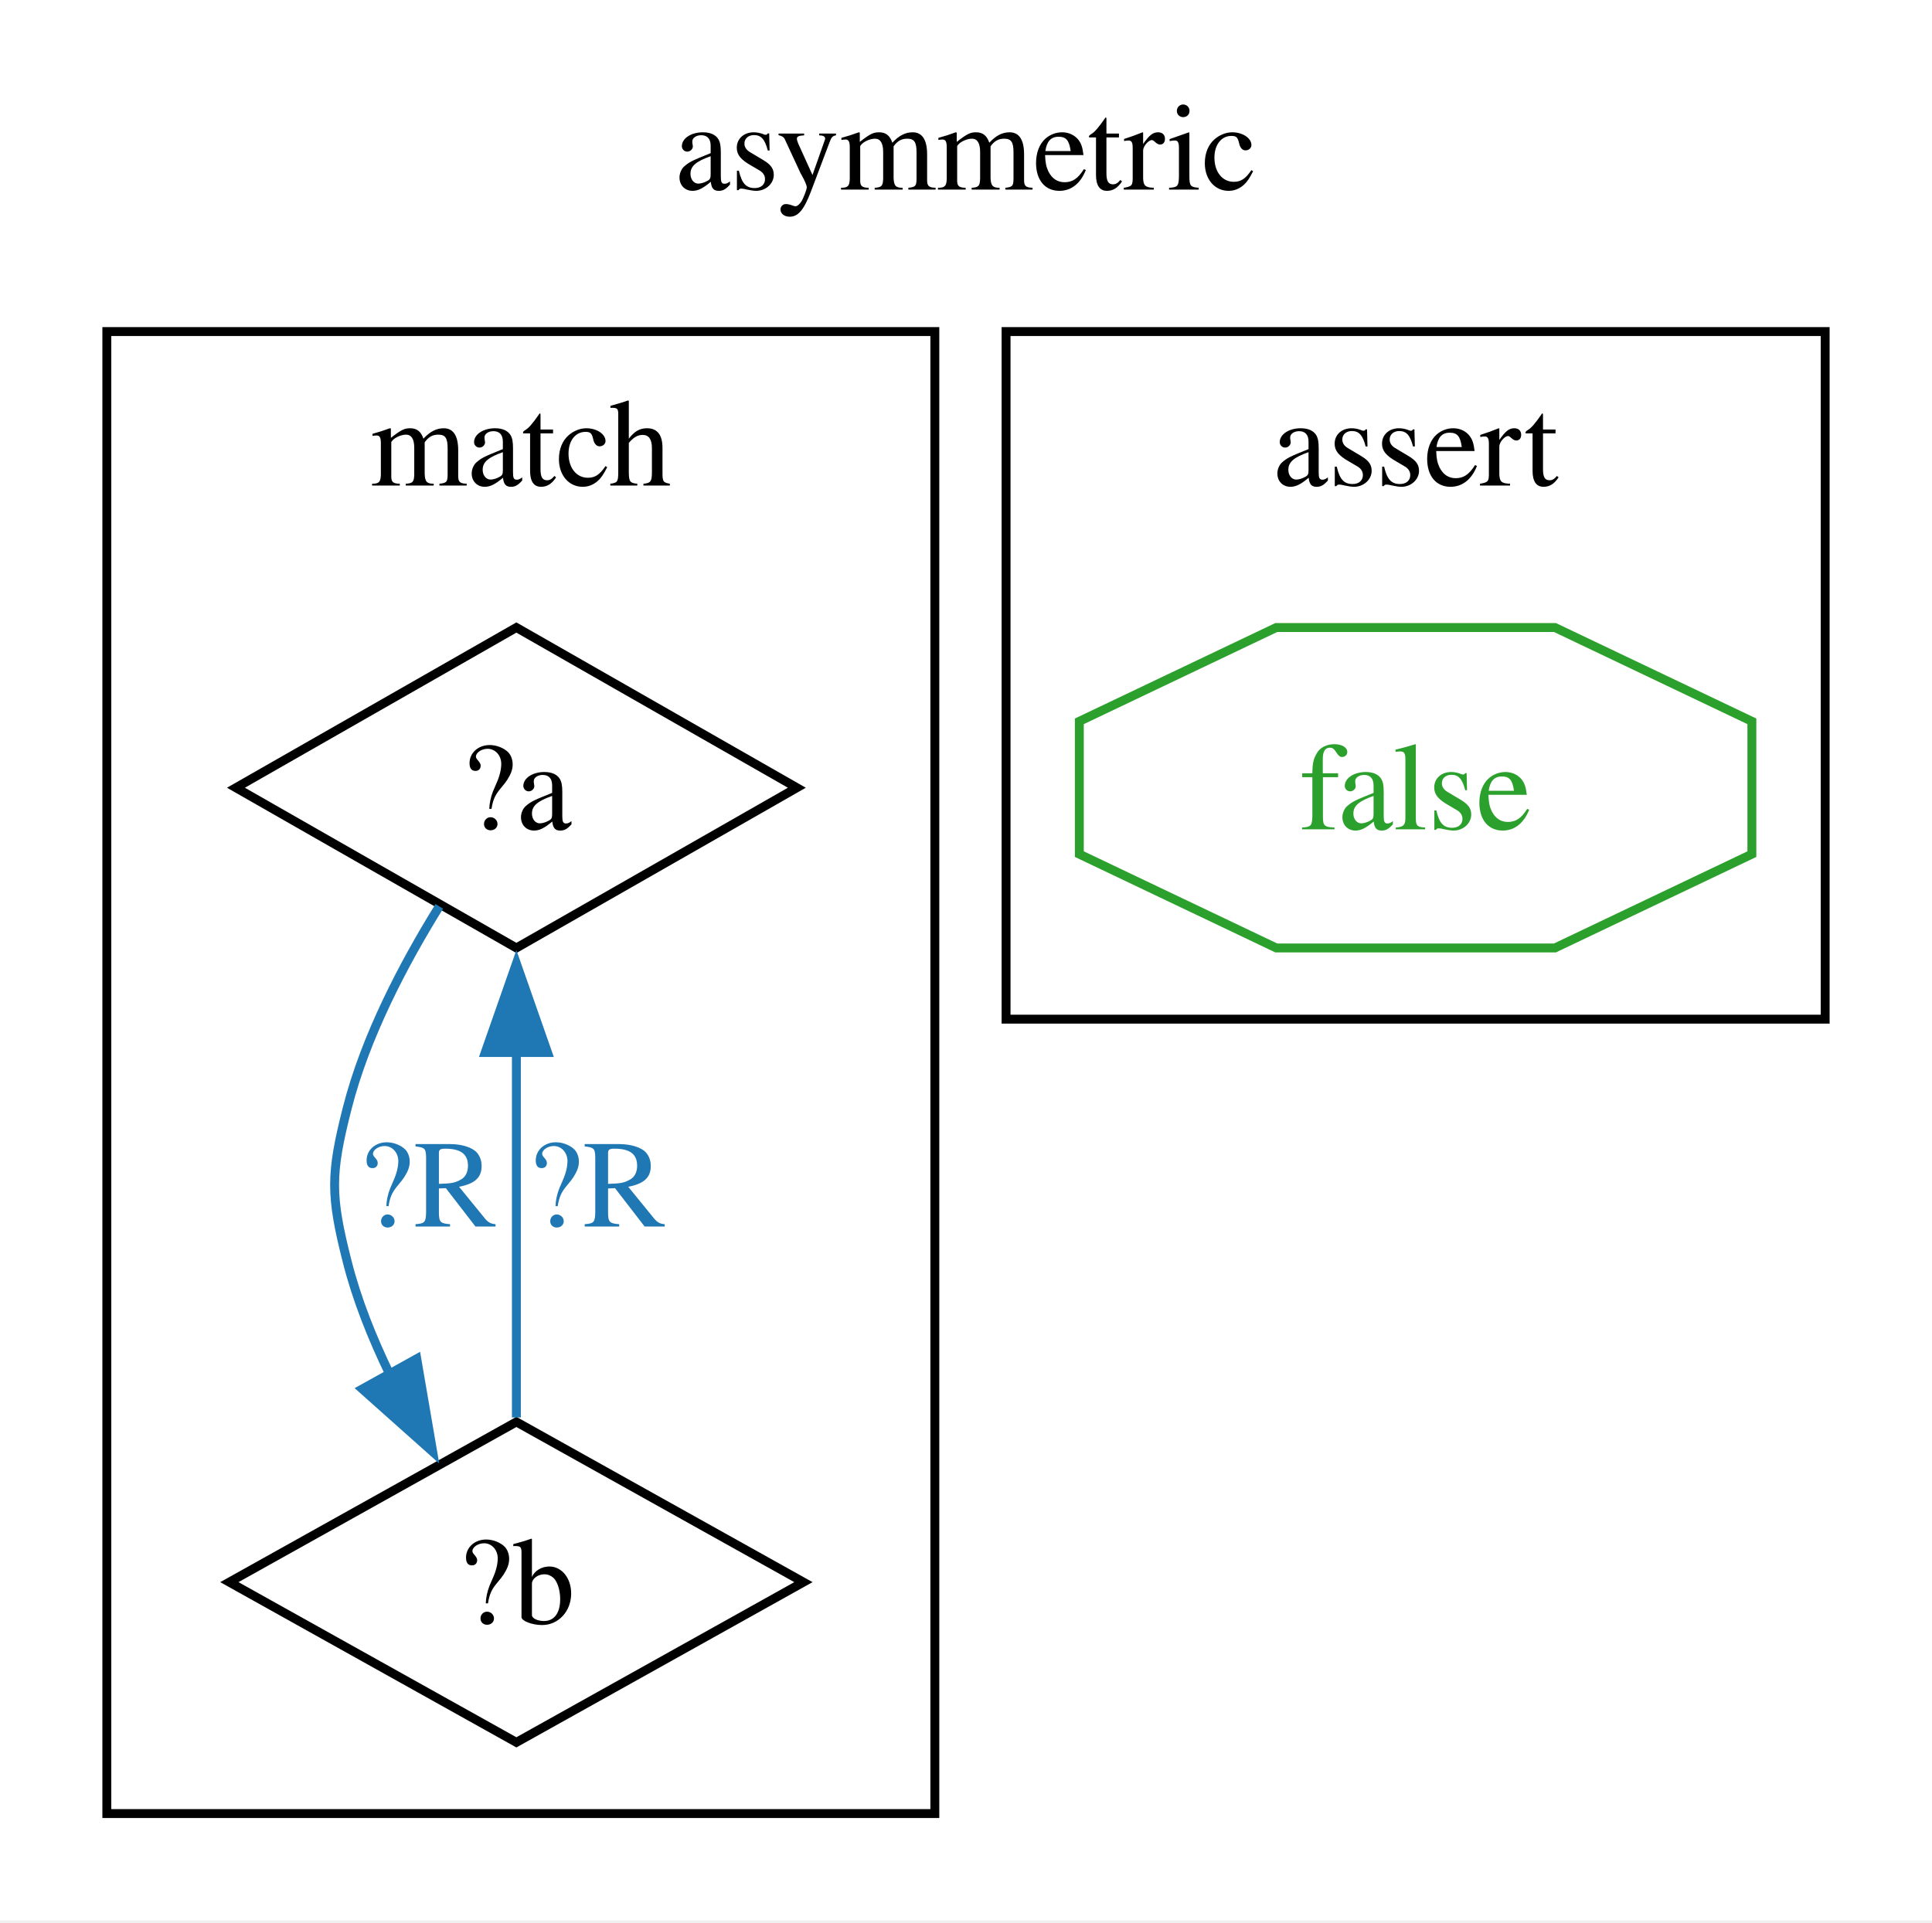
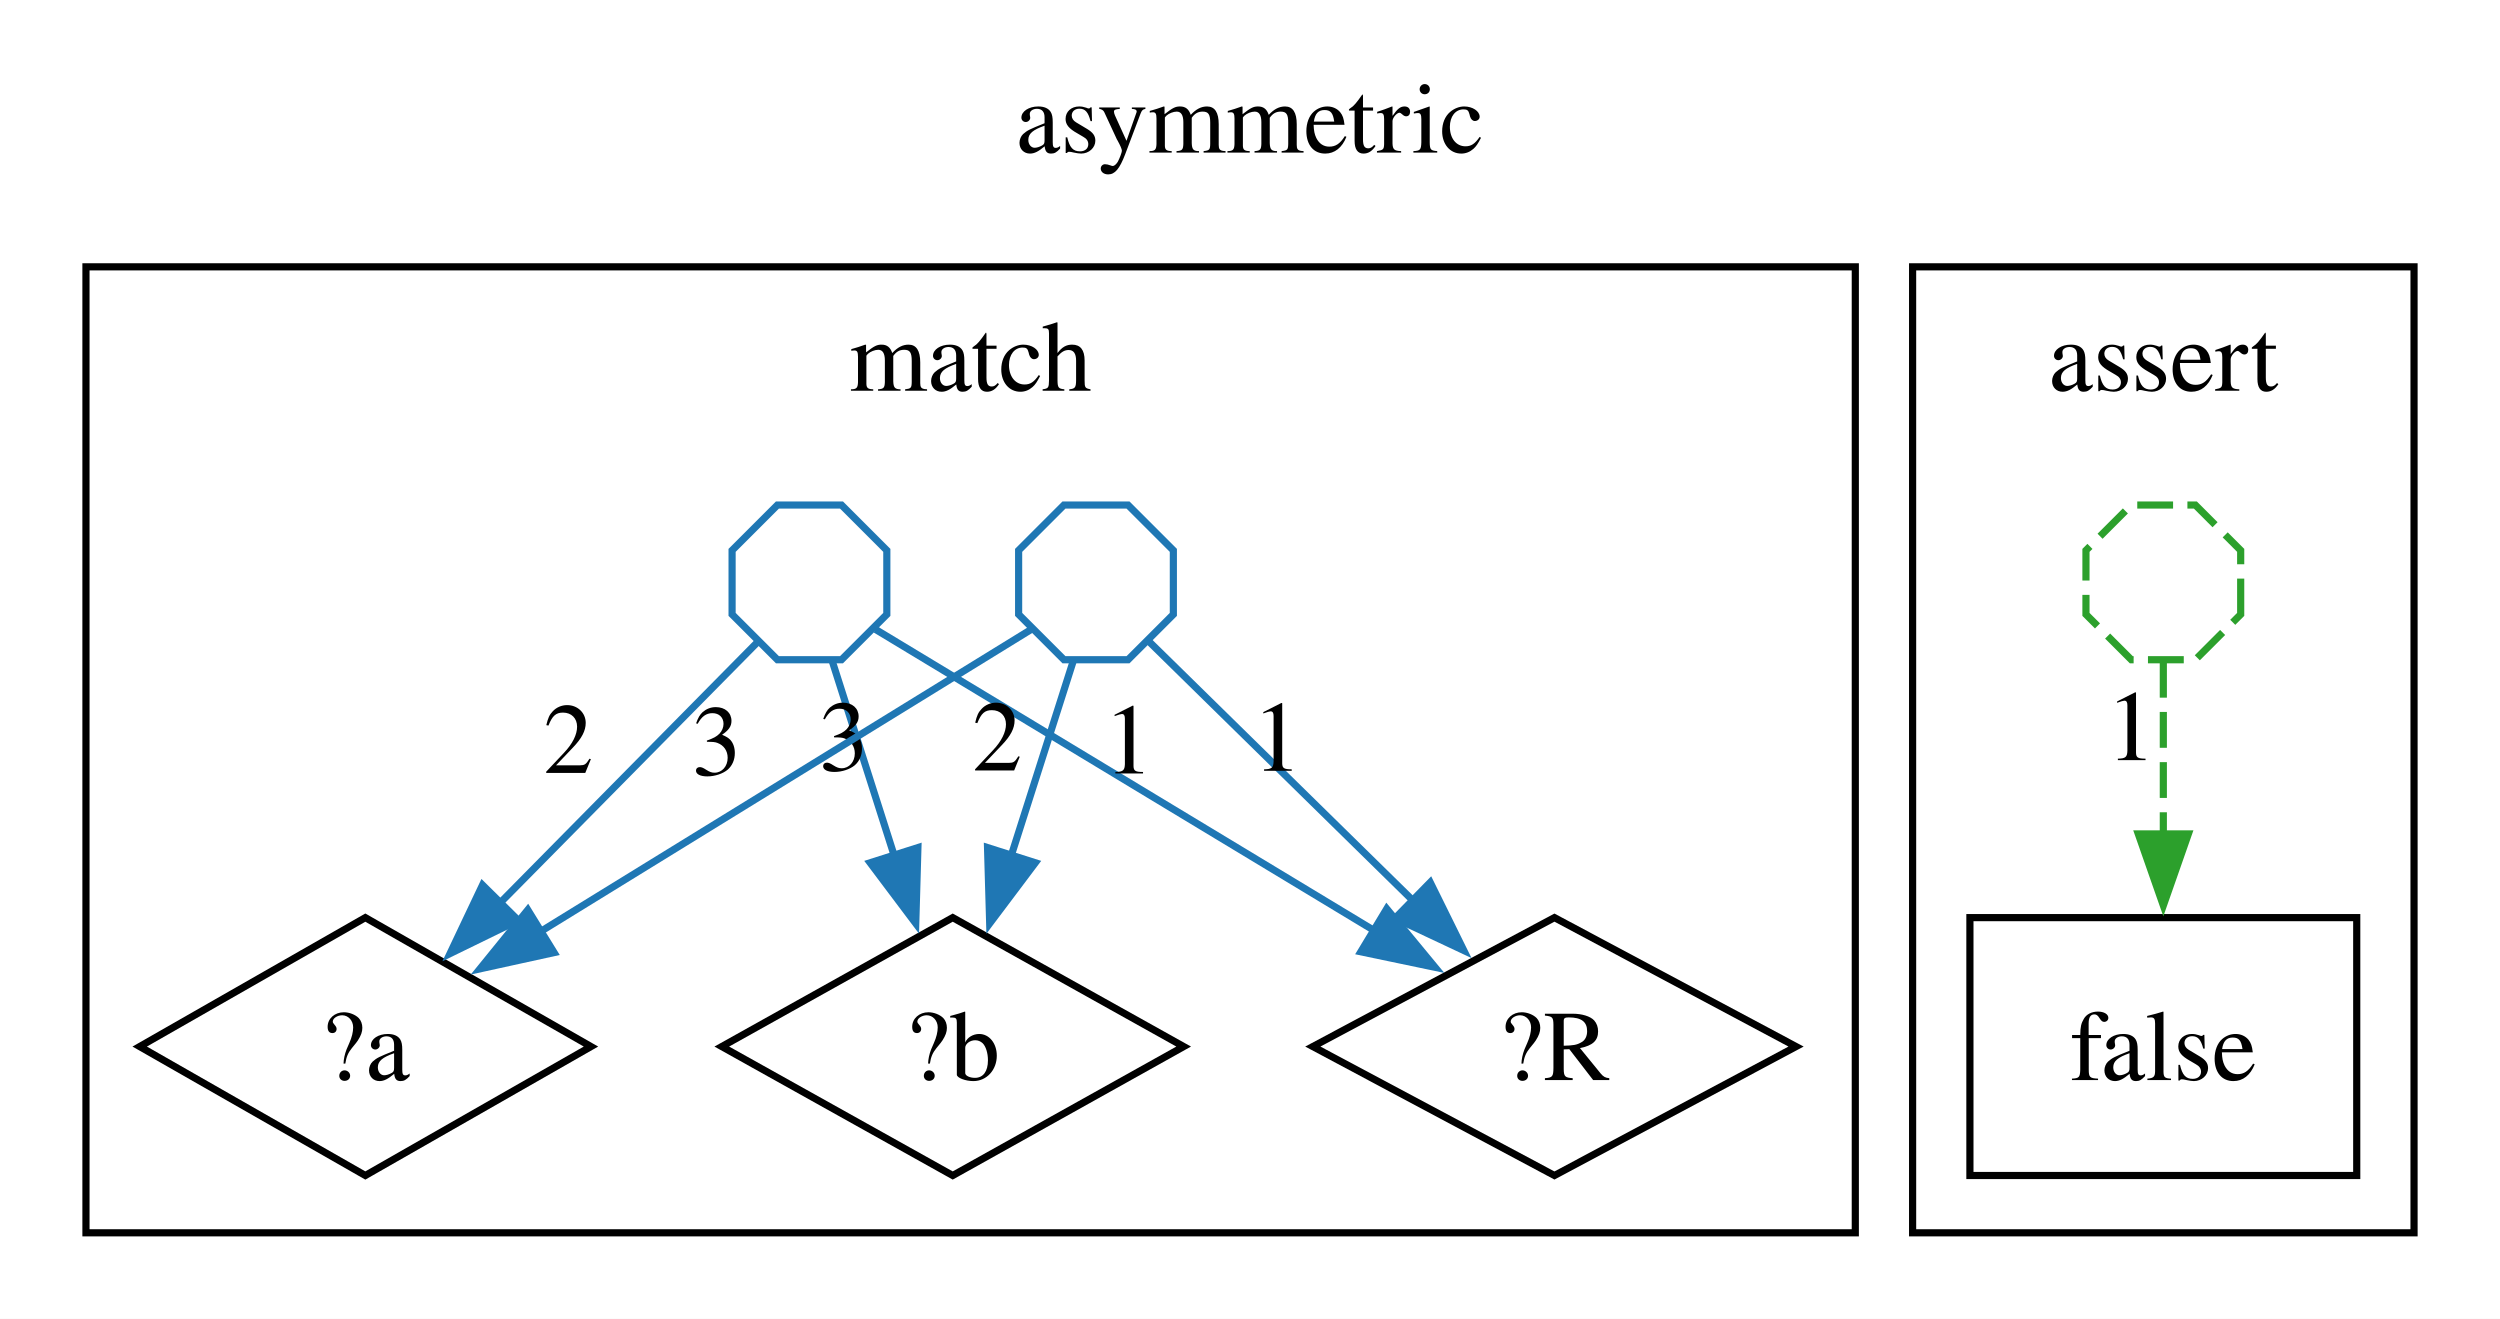
- <svg xmlns="http://www.w3.org/2000/svg" width="217pt" height="216pt" viewBox="0.00 0.00 217.00 216.00">
-   <g id="graph0" class="graph" transform="scale(1 1) rotate(0) translate(4 211.75)">
-     <polygon fill="white" stroke="none" points="-4,4 -4,-211.75 213,-211.75 213,4 -4,4" />
-     <text xml:space="preserve" text-anchor="middle" x="104.5" y="-190.45" font-family="Times,serif" font-size="14.00">asymmetric</text>
+ <svg xmlns="http://www.w3.org/2000/svg" width="349pt" height="184pt" viewBox="0.00 0.00 349.00 184.00">
+   <g id="graph0" class="graph" transform="scale(1 1) rotate(0) translate(4 180.1)">
+     <polygon fill="white" stroke="none" points="-4,4 -4,-180.1 345,-180.1 345,4 -4,4" />
+     <text xml:space="preserve" text-anchor="middle" x="170.5" y="-158.8" font-family="Times,serif" font-size="14.00">asymmetric</text>
    <g id="clust1" class="cluster">
-       <polygon fill="none" stroke="black" points="8,-8 8,-174.5 101,-174.5 101,-8 8,-8" />
-       <text xml:space="preserve" text-anchor="middle" x="54.5" y="-157.2" font-family="Times,serif" font-size="14.00">match</text>
+       <polygon fill="none" stroke="black" points="8,-8 8,-142.85 255,-142.85 255,-8 8,-8" />
+       <text xml:space="preserve" text-anchor="middle" x="131.5" y="-125.55" font-family="Times,serif" font-size="14.00">match</text>
    </g>
    <g id="clust2" class="cluster">
-       <polygon fill="none" stroke="black" points="109,-97.25 109,-174.5 201,-174.5 201,-97.25 109,-97.25" />
-       <text xml:space="preserve" text-anchor="middle" x="155" y="-157.2" font-family="Times,serif" font-size="14.00">assert</text>
+       <polygon fill="none" stroke="black" points="263,-8 263,-142.85 333,-142.85 333,-8 263,-8" />
+       <text xml:space="preserve" text-anchor="middle" x="298" y="-125.55" font-family="Times,serif" font-size="14.00">assert</text>
    </g>
    <g id="node1" class="node">
-       <polygon fill="none" stroke="black" points="54,-141.25 22.5,-123.25 54,-105.25 85.5,-123.25 54,-141.25" />
-       <text xml:space="preserve" text-anchor="middle" x="54" y="-118.58" font-family="Times,serif" font-size="14.00">?a</text>
+       <polygon fill="none" stroke="black" points="213,-52 179.27,-34 213,-16 246.73,-34 213,-52" />
+       <text xml:space="preserve" text-anchor="middle" x="213" y="-29.32" font-family="Times,serif" font-size="14.00">?R</text>
    </g>
    <g id="node2" class="node">
-       <polygon fill="none" stroke="black" points="54,-52 21.76,-34 54,-16 86.24,-34 54,-52" />
-       <text xml:space="preserve" text-anchor="middle" x="54" y="-29.32" font-family="Times,serif" font-size="14.00">?b</text>
+       <polygon fill="none" stroke="black" points="47,-52 15.5,-34 47,-16 78.5,-34 47,-52" />
+       <text xml:space="preserve" text-anchor="middle" x="47" y="-29.32" font-family="Times,serif" font-size="14.00">?a</text>
+     </g>
+     <g id="node3" class="node">
+       <polygon fill="none" stroke="black" points="129,-52 96.76,-34 129,-16 161.24,-34 129,-52" />
+       <text xml:space="preserve" text-anchor="middle" x="129" y="-29.32" font-family="Times,serif" font-size="14.00">?b</text>
+     </g>
+     <g id="node4" class="node">
+       <polygon fill="none" stroke="#1f77b4" points="119.8,-94.33 119.8,-103.27 113.47,-109.6 104.53,-109.6 98.2,-103.27 98.2,-94.33 104.53,-88 113.47,-88 119.8,-94.33" />
    </g>
    <g id="edge1" class="edge">
-       <path fill="none" stroke="#1f77b4" d="M45.34,-109.92C41.34,-103.48 37.04,-95.29 35,-87.25 33.11,-79.82 33.11,-77.43 35,-70 36.08,-65.73 37.81,-61.41 39.78,-57.34" />
-       <polygon fill="#1f77b4" stroke="#1f77b4" points="42.81,-59.1 44.6,-48.65 36.69,-55.7 42.81,-59.1" />
-       <text xml:space="preserve" text-anchor="middle" x="44" y="-73.95" font-family="Times,serif" font-size="14.00" fill="#1f77b4">?R</text>
+       <path fill="none" stroke="#1f77b4" d="M118.23,-92.23C133.75,-82.86 165.58,-63.64 188.06,-50.06" />
+       <polygon fill="#1f77b4" stroke="#1f77b4" points="189.59,-53.23 196.34,-45.06 185.97,-47.23 189.59,-53.23" />
+       <text xml:space="preserve" text-anchor="middle" x="153.55" y="-72.13" font-family="Times,serif" font-size="14.00">1</text>
    </g>
    <g id="edge2" class="edge">
-       <path fill="none" stroke="#1f77b4" d="M54,-52.5C54,-64.31 54,-80.18 54,-93.79" />
-       <polygon fill="#1f77b4" stroke="#1f77b4" points="50.5,-93.5 54,-103.5 57.5,-93.5 50.5,-93.5" />
-       <text xml:space="preserve" text-anchor="middle" x="63" y="-73.95" font-family="Times,serif" font-size="14.00" fill="#1f77b4">?R</text>
+       <path fill="none" stroke="#1f77b4" d="M101.89,-90.6C93.1,-81.7 77.82,-66.22 65.61,-53.85" />
+       <polygon fill="#1f77b4" stroke="#1f77b4" points="68.34,-51.63 58.82,-46.98 63.36,-56.55 68.34,-51.63" />
+       <text xml:space="preserve" text-anchor="middle" x="75.33" y="-72.2" font-family="Times,serif" font-size="14.00">2</text>
    </g>
-     <g id="node3" class="node">
-       <polygon fill="none" stroke="#2ca02c" points="192.77,-115.79 192.77,-130.71 170.65,-141.25 139.35,-141.25 117.23,-130.71 117.23,-115.79 139.35,-105.25 170.65,-105.25 192.77,-115.79" />
-       <text xml:space="preserve" text-anchor="middle" x="155" y="-118.58" font-family="Times,serif" font-size="14.00" fill="#2ca02c">false</text>
+     <g id="edge3" class="edge">
+       <path fill="none" stroke="#1f77b4" d="M112.21,-87.71C114.56,-80.33 117.86,-69.99 120.91,-60.41" />
+       <polygon fill="#1f77b4" stroke="#1f77b4" points="124.14,-61.78 123.84,-51.19 117.47,-59.66 124.14,-61.78" />
+       <text xml:space="preserve" text-anchor="middle" x="113.8" y="-72.54" font-family="Times,serif" font-size="14.00">3</text>
+     </g>
+     <g id="node5" class="node">
+       <polygon fill="none" stroke="#1f77b4" points="159.8,-94.33 159.8,-103.27 153.47,-109.6 144.53,-109.6 138.2,-103.27 138.2,-94.33 144.53,-88 153.47,-88 159.8,-94.33" />
+     </g>
+     <g id="edge4" class="edge">
+       <path fill="none" stroke="#1f77b4" d="M156.34,-90.6C165.31,-81.8 180.82,-66.58 193.35,-54.28" />
+       <polygon fill="#1f77b4" stroke="#1f77b4" points="195.66,-56.92 200.35,-47.41 190.76,-51.92 195.66,-56.92" />
+       <text xml:space="preserve" text-anchor="middle" x="174.31" y="-72.5" font-family="Times,serif" font-size="14.00">1</text>
+     </g>
+     <g id="edge6" class="edge">
+       <path fill="none" stroke="#1f77b4" d="M139.95,-92.23C124.71,-82.85 93.45,-63.6 71.4,-50.02" />
+       <polygon fill="#1f77b4" stroke="#1f77b4" points="73.35,-47.12 63,-44.85 69.68,-53.08 73.35,-47.12" />
+       <text xml:space="preserve" text-anchor="middle" x="96.05" y="-71.92" font-family="Times,serif" font-size="14.00">3</text>
+     </g>
+     <g id="edge5" class="edge">
+       <path fill="none" stroke="#1f77b4" d="M145.79,-87.71C143.44,-80.33 140.14,-69.99 137.09,-60.41" />
+       <polygon fill="#1f77b4" stroke="#1f77b4" points="140.53,-59.66 134.16,-51.19 133.86,-61.78 140.53,-59.66" />
+       <text xml:space="preserve" text-anchor="middle" x="135.2" y="-72.54" font-family="Times,serif" font-size="14.00">2</text>
+     </g>
+     <g id="node6" class="node">
+       <polygon fill="none" stroke="black" points="325,-52 271,-52 271,-16 325,-16 325,-52" />
+       <text xml:space="preserve" text-anchor="middle" x="298" y="-29.32" font-family="Times,serif" font-size="14.00">false</text>
+     </g>
+     <g id="node7" class="node">
+       <polygon fill="none" stroke="#2ca02c" stroke-dasharray="5,2" points="308.8,-94.33 308.8,-103.27 302.47,-109.6 293.53,-109.6 287.2,-103.27 287.2,-94.33 293.53,-88 302.47,-88 308.8,-94.33" />
+     </g>
+     <g id="edge7" class="edge">
+       <path fill="none" stroke="#2ca02c" stroke-dasharray="5,2" d="M298,-87.71C298,-81.13 298,-72.19 298,-63.54" />
+       <polygon fill="#2ca02c" stroke="#2ca02c" points="301.5,-63.69 298,-53.69 294.5,-63.69 301.5,-63.69" />
+       <text xml:space="preserve" text-anchor="middle" x="293.5" y="-73.99" font-family="Times,serif" font-size="14.00">1</text>
    </g>
  </g>
</svg>
